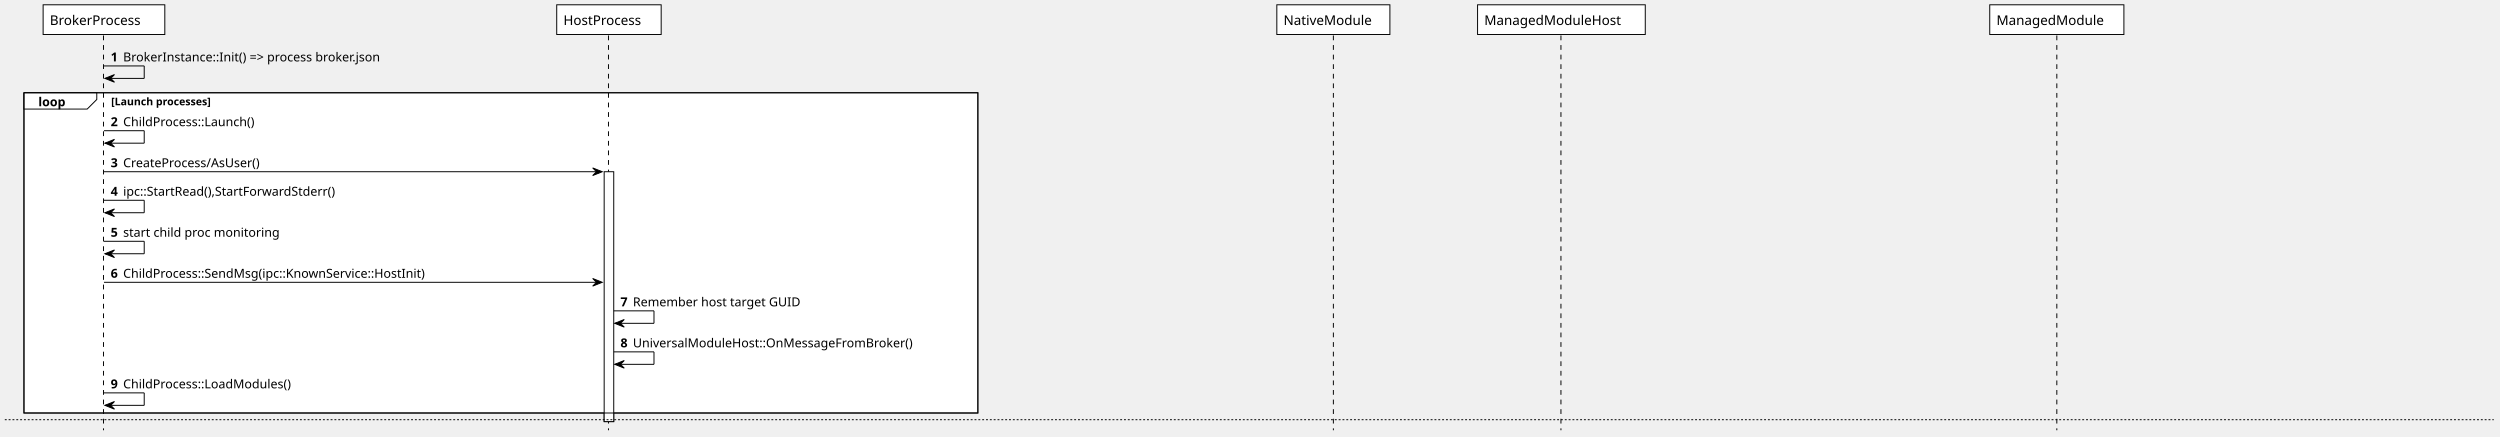
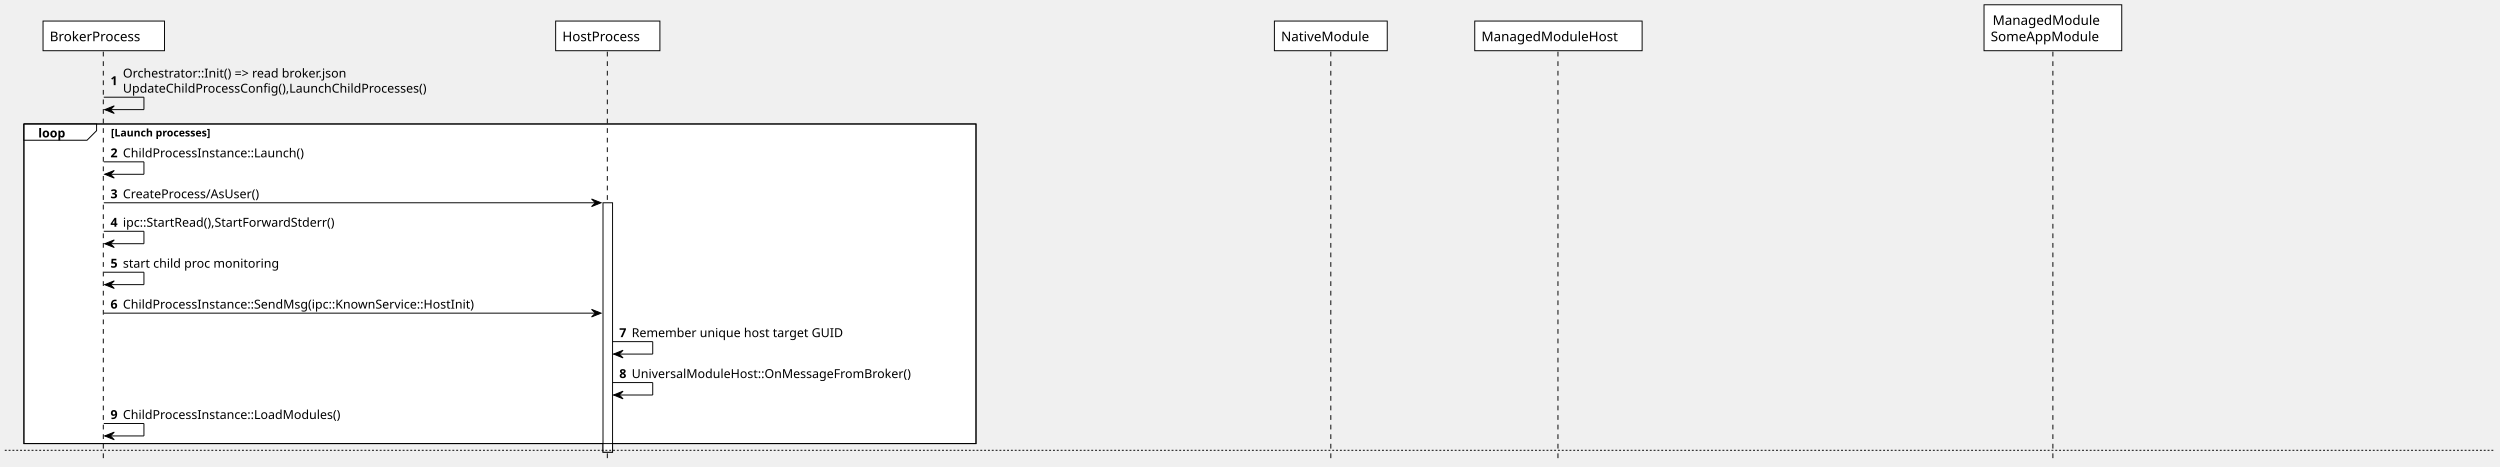
- <svg xmlns="http://www.w3.org/2000/svg" contentScriptType="application/ecmascript" contentStyleType="text/css" height="456px" preserveAspectRatio="none" style="width:2609px;height:456px;background:#FFFFFF;" version="1.1" viewBox="0 0 2609 456" width="2609px" zoomAndPan="magnify">
+ <svg xmlns="http://www.w3.org/2000/svg" contentScriptType="application/ecmascript" contentStyleType="text/css" height="488px" preserveAspectRatio="none" style="width:2614px;height:488px;background:#FFFFFF;" version="1.1" viewBox="0 0 2614 488" width="2614px" zoomAndPan="magnify">
  <defs />
  <g>
-     <rect fill="#FFFFFF" height="260.796" style="stroke:#000000;stroke-width:1.0;" width="10" x="630.5" y="179.212" />
-     <rect fill="#FFFFFF" height="334.194" style="stroke:#000000;stroke-width:1.0;" width="995.5" x="25" y="96.814" />
-     <line style="stroke:#000000;stroke-width:1.0;stroke-dasharray:5.0,5.0;" x1="108" x2="108" y1="37.015" y2="449.008" />
-     <line style="stroke:#000000;stroke-width:1.0;stroke-dasharray:5.0,5.0;" x1="635" x2="635" y1="37.015" y2="449.008" />
-     <line style="stroke:#000000;stroke-width:1.0;stroke-dasharray:5.0,5.0;" x1="1391.5" x2="1391.5" y1="37.015" y2="449.008" />
-     <line style="stroke:#000000;stroke-width:1.0;stroke-dasharray:5.0,5.0;" x1="1629" x2="1629" y1="37.015" y2="449.008" />
-     <line style="stroke:#000000;stroke-width:1.0;stroke-dasharray:5.0,5.0;" x1="2146.5" x2="2146.5" y1="37.015" y2="449.008" />
-     <rect fill="#FFFFFF" height="31.015" style="stroke:#000000;stroke-width:1.0;" width="127" x="45" y="5" />
-     <text fill="#000000" font-family="Verdana" font-size="14" lengthAdjust="spacing" textLength="113" x="52" y="26.075">BrokerProcess</text>
-     <rect fill="#FFFFFF" height="31.015" style="stroke:#000000;stroke-width:1.0;" width="109" x="581" y="5" />
-     <text fill="#000000" font-family="Verdana" font-size="14" lengthAdjust="spacing" textLength="95" x="588" y="26.075">HostProcess</text>
-     <rect fill="#FFFFFF" height="31.015" style="stroke:#000000;stroke-width:1.0;" width="118" x="1332.5" y="5" />
-     <text fill="#000000" font-family="Verdana" font-size="14" lengthAdjust="spacing" textLength="104" x="1339.5" y="26.075">NativeModule</text>
-     <rect fill="#FFFFFF" height="31.015" style="stroke:#000000;stroke-width:1.0;" width="175" x="1542" y="5" />
-     <text fill="#000000" font-family="Verdana" font-size="14" lengthAdjust="spacing" textLength="161" x="1549" y="26.075">ManagedModuleHost</text>
-     <rect fill="#FFFFFF" height="31.015" style="stroke:#000000;stroke-width:1.0;" width="140" x="2076.5" y="5" />
+     <rect fill="#FFFFFF" height="260.796" style="stroke:#000000;stroke-width:1.0;" width="10" x="630.5" y="212.026" />
+     <rect fill="#FFFFFF" height="334.194" style="stroke:#000000;stroke-width:1.0;" width="995.5" x="25" y="129.628" />
+     <line style="stroke:#000000;stroke-width:1.0;stroke-dasharray:5.0,5.0;" x1="108" x2="108" y1="54.029" y2="481.822" />
+     <line style="stroke:#000000;stroke-width:1.0;stroke-dasharray:5.0,5.0;" x1="635" x2="635" y1="54.029" y2="481.822" />
+     <line style="stroke:#000000;stroke-width:1.0;stroke-dasharray:5.0,5.0;" x1="1391.5" x2="1391.5" y1="54.029" y2="481.822" />
+     <line style="stroke:#000000;stroke-width:1.0;stroke-dasharray:5.0,5.0;" x1="1629" x2="1629" y1="54.029" y2="481.822" />
+     <line style="stroke:#000000;stroke-width:1.0;stroke-dasharray:5.0,5.0;" x1="2146.5" x2="2146.5" y1="54.029" y2="481.822" />
+     <rect fill="#FFFFFF" height="31.015" style="stroke:#000000;stroke-width:1.0;" width="127" x="45" y="22.015" />
+     <text fill="#000000" font-family="Verdana" font-size="14" lengthAdjust="spacing" textLength="113" x="52" y="43.09">BrokerProcess</text>
+     <rect fill="#FFFFFF" height="31.015" style="stroke:#000000;stroke-width:1.0;" width="109" x="581" y="22.015" />
+     <text fill="#000000" font-family="Verdana" font-size="14" lengthAdjust="spacing" textLength="95" x="588" y="43.09">HostProcess</text>
+     <rect fill="#FFFFFF" height="31.015" style="stroke:#000000;stroke-width:1.0;" width="118" x="1332.5" y="22.015" />
+     <text fill="#000000" font-family="Verdana" font-size="14" lengthAdjust="spacing" textLength="104" x="1339.5" y="43.09">NativeModule</text>
+     <rect fill="#FFFFFF" height="31.015" style="stroke:#000000;stroke-width:1.0;" width="175" x="1542" y="22.015" />
+     <text fill="#000000" font-family="Verdana" font-size="14" lengthAdjust="spacing" textLength="161" x="1549" y="43.09">ManagedModuleHost</text>
+     <rect fill="#FFFFFF" height="48.029" style="stroke:#000000;stroke-width:1.0;" width="144" x="2074.5" y="5" />
    <text fill="#000000" font-family="Verdana" font-size="14" lengthAdjust="spacing" textLength="126" x="2083.5" y="26.075">ManagedModule</text>
-     <rect fill="#FFFFFF" height="260.796" style="stroke:#000000;stroke-width:1.0;" width="10" x="630.5" y="179.212" />
-     <line style="stroke:#000000;stroke-width:1.0;" x1="108.5" x2="150.5" y1="68.814" y2="68.814" />
-     <line style="stroke:#000000;stroke-width:1.0;" x1="150.5" x2="150.5" y1="68.814" y2="81.814" />
-     <line style="stroke:#000000;stroke-width:1.0;" x1="109.5" x2="150.5" y1="81.814" y2="81.814" />
-     <polygon fill="#000000" points="119.5,77.814,109.5,81.814,119.5,85.814,115.5,81.814" style="stroke:#000000;stroke-width:1.0;" />
-     <text fill="#000000" font-family="Verdana" font-size="13" font-weight="bold" lengthAdjust="spacing" textLength="9" x="115.5" y="64.085">1</text>
-     <text fill="#000000" font-family="Verdana" font-size="13" lengthAdjust="spacing" textLength="335" x="128.5" y="64.085">BrokerInstance::Init() =&gt; process broker.json</text>
-     <path d="M25,96.814 L101,96.814 L101,103.814 L91,113.814 L25,113.814 L25,96.814 " fill="#FFFFFF" style="stroke:#000000;stroke-width:1.0;" />
-     <rect fill="none" height="334.194" style="stroke:#000000;stroke-width:1.0;" width="995.5" x="25" y="96.814" />
-     <text fill="#000000" font-family="Verdana" font-size="13" font-weight="bold" lengthAdjust="spacing" textLength="31" x="40" y="110.884">loop</text>
-     <text fill="#000000" font-family="Verdana" font-size="11" font-weight="bold" lengthAdjust="spacing" textLength="128" x="116" y="109.873">[Launch processes]</text>
-     <line style="stroke:#000000;stroke-width:1.0;" x1="108.5" x2="150.5" y1="136.413" y2="136.413" />
-     <line style="stroke:#000000;stroke-width:1.0;" x1="150.5" x2="150.5" y1="136.413" y2="149.413" />
-     <line style="stroke:#000000;stroke-width:1.0;" x1="109.5" x2="150.5" y1="149.413" y2="149.413" />
-     <polygon fill="#000000" points="119.5,145.413,109.5,149.413,119.5,153.413,115.5,149.413" style="stroke:#000000;stroke-width:1.0;" />
-     <text fill="#000000" font-family="Verdana" font-size="13" font-weight="bold" lengthAdjust="spacing" textLength="9" x="115.5" y="131.683">2</text>
-     <text fill="#000000" font-family="Verdana" font-size="13" lengthAdjust="spacing" textLength="169" x="128.5" y="131.683">ChildProcess::Launch()</text>
-     <polygon fill="#000000" points="618.5,175.212,628.5,179.212,618.5,183.212,622.5,179.212" style="stroke:#000000;stroke-width:1.0;" />
-     <line style="stroke:#000000;stroke-width:1.0;" x1="108.5" x2="624.5" y1="179.212" y2="179.212" />
-     <text fill="#000000" font-family="Verdana" font-size="13" font-weight="bold" lengthAdjust="spacing" textLength="9" x="115.5" y="174.482">3</text>
-     <text fill="#000000" font-family="Verdana" font-size="13" lengthAdjust="spacing" textLength="180" x="128.5" y="174.482">CreateProcess/AsUser()</text>
-     <line style="stroke:#000000;stroke-width:1.0;" x1="108.5" x2="150.5" y1="209.011" y2="209.011" />
-     <line style="stroke:#000000;stroke-width:1.0;" x1="150.5" x2="150.5" y1="209.011" y2="222.011" />
-     <line style="stroke:#000000;stroke-width:1.0;" x1="109.5" x2="150.5" y1="222.011" y2="222.011" />
-     <polygon fill="#000000" points="119.5,218.011,109.5,222.011,119.5,226.011,115.5,222.011" style="stroke:#000000;stroke-width:1.0;" />
-     <text fill="#000000" font-family="Verdana" font-size="13" font-weight="bold" lengthAdjust="spacing" textLength="9" x="115.5" y="204.282">4</text>
-     <text fill="#000000" font-family="Verdana" font-size="13" lengthAdjust="spacing" textLength="277" x="128.5" y="204.282">ipc::StartRead(),StartForwardStderr()</text>
-     <line style="stroke:#000000;stroke-width:1.0;" x1="108.5" x2="150.5" y1="251.81" y2="251.81" />
-     <line style="stroke:#000000;stroke-width:1.0;" x1="150.5" x2="150.5" y1="251.81" y2="264.81" />
-     <line style="stroke:#000000;stroke-width:1.0;" x1="109.5" x2="150.5" y1="264.81" y2="264.81" />
-     <polygon fill="#000000" points="119.5,260.81,109.5,264.81,119.5,268.81,115.5,264.81" style="stroke:#000000;stroke-width:1.0;" />
-     <text fill="#000000" font-family="Verdana" font-size="13" font-weight="bold" lengthAdjust="spacing" textLength="9" x="115.5" y="247.081">5</text>
-     <text fill="#000000" font-family="Verdana" font-size="13" lengthAdjust="spacing" textLength="192" x="128.5" y="247.081">start child proc monitoring</text>
-     <polygon fill="#000000" points="618.5,290.61,628.5,294.61,618.5,298.61,622.5,294.61" style="stroke:#000000;stroke-width:1.0;" />
-     <line style="stroke:#000000;stroke-width:1.0;" x1="108.5" x2="624.5" y1="294.61" y2="294.61" />
-     <text fill="#000000" font-family="Verdana" font-size="13" font-weight="bold" lengthAdjust="spacing" textLength="9" x="115.5" y="289.88">6</text>
-     <text fill="#000000" font-family="Verdana" font-size="13" lengthAdjust="spacing" textLength="384" x="128.5" y="289.88">ChildProcess::SendMsg(ipc::KnownService::HostInit)</text>
-     <line style="stroke:#000000;stroke-width:1.0;" x1="640.5" x2="682.5" y1="324.409" y2="324.409" />
-     <line style="stroke:#000000;stroke-width:1.0;" x1="682.5" x2="682.5" y1="324.409" y2="337.409" />
-     <line style="stroke:#000000;stroke-width:1.0;" x1="641.5" x2="682.5" y1="337.409" y2="337.409" />
-     <polygon fill="#000000" points="651.5,333.409,641.5,337.409,651.5,341.409,647.5,337.409" style="stroke:#000000;stroke-width:1.0;" />
-     <text fill="#000000" font-family="Verdana" font-size="13" font-weight="bold" lengthAdjust="spacing" textLength="9" x="647.5" y="319.68">7</text>
-     <text fill="#000000" font-family="Verdana" font-size="13" lengthAdjust="spacing" textLength="204" x="660.5" y="319.68">Remember host target GUID</text>
-     <line style="stroke:#000000;stroke-width:1.0;" x1="640.5" x2="682.5" y1="367.209" y2="367.209" />
-     <line style="stroke:#000000;stroke-width:1.0;" x1="682.5" x2="682.5" y1="367.209" y2="380.209" />
-     <line style="stroke:#000000;stroke-width:1.0;" x1="641.5" x2="682.5" y1="380.209" y2="380.209" />
-     <polygon fill="#000000" points="651.5,376.209,641.5,380.209,651.5,384.209,647.5,380.209" style="stroke:#000000;stroke-width:1.0;" />
-     <text fill="#000000" font-family="Verdana" font-size="13" font-weight="bold" lengthAdjust="spacing" textLength="9" x="647.5" y="362.479">8</text>
-     <text fill="#000000" font-family="Verdana" font-size="13" lengthAdjust="spacing" textLength="348" x="660.5" y="362.479">UniversalModuleHost::OnMessageFromBroker()</text>
-     <line style="stroke:#000000;stroke-width:1.0;" x1="108.5" x2="150.5" y1="410.008" y2="410.008" />
-     <line style="stroke:#000000;stroke-width:1.0;" x1="150.5" x2="150.5" y1="410.008" y2="423.008" />
-     <line style="stroke:#000000;stroke-width:1.0;" x1="109.5" x2="150.5" y1="423.008" y2="423.008" />
-     <polygon fill="#000000" points="119.5,419.008,109.5,423.008,119.5,427.008,115.5,423.008" style="stroke:#000000;stroke-width:1.0;" />
-     <text fill="#000000" font-family="Verdana" font-size="13" font-weight="bold" lengthAdjust="spacing" textLength="9" x="115.5" y="405.278">9</text>
-     <text fill="#000000" font-family="Verdana" font-size="13" lengthAdjust="spacing" textLength="212" x="128.5" y="405.278">ChildProcess::LoadModules()</text>
-     <line style="stroke:#000000;stroke-width:1.0;stroke-dasharray:2.0,2.0;" x1="5" x2="2602.5" y1="438.008" y2="438.008" />
+     <text fill="#000000" font-family="Verdana" font-size="14" lengthAdjust="spacing" textLength="130" x="2081.5" y="43.09">SomeAppModule</text>
+     <rect fill="#FFFFFF" height="260.796" style="stroke:#000000;stroke-width:1.0;" width="10" x="630.5" y="212.026" />
+     <line style="stroke:#000000;stroke-width:1.0;" x1="108.5" x2="150.5" y1="101.628" y2="101.628" />
+     <line style="stroke:#000000;stroke-width:1.0;" x1="150.5" x2="150.5" y1="101.628" y2="114.628" />
+     <line style="stroke:#000000;stroke-width:1.0;" x1="109.5" x2="150.5" y1="114.628" y2="114.628" />
+     <polygon fill="#000000" points="119.5,110.628,109.5,114.628,119.5,118.628,115.5,114.628" style="stroke:#000000;stroke-width:1.0;" />
+     <text fill="#000000" font-family="Verdana" font-size="13" font-weight="bold" lengthAdjust="spacing" textLength="9" x="115.5" y="88.999">1</text>
+     <text fill="#000000" font-family="Verdana" font-size="13" lengthAdjust="spacing" textLength="292" x="128.5" y="81.099">Orchestrator::Init() =&gt; read broker.json</text>
+     <text fill="#000000" font-family="Verdana" font-size="13" lengthAdjust="spacing" textLength="386" x="128.5" y="96.898">UpdateChildProcessConfig(),LaunchChildProcesses()</text>
+     <path d="M25,129.628 L101,129.628 L101,136.628 L91,146.628 L25,146.628 L25,129.628 " fill="#FFFFFF" style="stroke:#000000;stroke-width:1.0;" />
+     <rect fill="none" height="334.194" style="stroke:#000000;stroke-width:1.0;" width="995.5" x="25" y="129.628" />
+     <text fill="#000000" font-family="Verdana" font-size="13" font-weight="bold" lengthAdjust="spacing" textLength="31" x="40" y="143.698">loop</text>
+     <text fill="#000000" font-family="Verdana" font-size="11" font-weight="bold" lengthAdjust="spacing" textLength="128" x="116" y="142.687">[Launch processes]</text>
+     <line style="stroke:#000000;stroke-width:1.0;" x1="108.5" x2="150.5" y1="169.227" y2="169.227" />
+     <line style="stroke:#000000;stroke-width:1.0;" x1="150.5" x2="150.5" y1="169.227" y2="182.227" />
+     <line style="stroke:#000000;stroke-width:1.0;" x1="109.5" x2="150.5" y1="182.227" y2="182.227" />
+     <polygon fill="#000000" points="119.5,178.227,109.5,182.227,119.5,186.227,115.5,182.227" style="stroke:#000000;stroke-width:1.0;" />
+     <text fill="#000000" font-family="Verdana" font-size="13" font-weight="bold" lengthAdjust="spacing" textLength="9" x="115.5" y="164.497">2</text>
+     <text fill="#000000" font-family="Verdana" font-size="13" lengthAdjust="spacing" textLength="233" x="128.5" y="164.497">ChildProcessInstance::Launch()</text>
+     <polygon fill="#000000" points="618.5,208.026,628.5,212.026,618.5,216.026,622.5,212.026" style="stroke:#000000;stroke-width:1.0;" />
+     <line style="stroke:#000000;stroke-width:1.0;" x1="108.5" x2="624.5" y1="212.026" y2="212.026" />
+     <text fill="#000000" font-family="Verdana" font-size="13" font-weight="bold" lengthAdjust="spacing" textLength="9" x="115.5" y="207.296">3</text>
+     <text fill="#000000" font-family="Verdana" font-size="13" lengthAdjust="spacing" textLength="180" x="128.5" y="207.296">CreateProcess/AsUser()</text>
+     <line style="stroke:#000000;stroke-width:1.0;" x1="108.5" x2="150.5" y1="241.825" y2="241.825" />
+     <line style="stroke:#000000;stroke-width:1.0;" x1="150.5" x2="150.5" y1="241.825" y2="254.825" />
+     <line style="stroke:#000000;stroke-width:1.0;" x1="109.5" x2="150.5" y1="254.825" y2="254.825" />
+     <polygon fill="#000000" points="119.5,250.825,109.5,254.825,119.5,258.825,115.5,254.825" style="stroke:#000000;stroke-width:1.0;" />
+     <text fill="#000000" font-family="Verdana" font-size="13" font-weight="bold" lengthAdjust="spacing" textLength="9" x="115.5" y="237.096">4</text>
+     <text fill="#000000" font-family="Verdana" font-size="13" lengthAdjust="spacing" textLength="277" x="128.5" y="237.096">ipc::StartRead(),StartForwardStderr()</text>
+     <line style="stroke:#000000;stroke-width:1.0;" x1="108.5" x2="150.5" y1="284.625" y2="284.625" />
+     <line style="stroke:#000000;stroke-width:1.0;" x1="150.5" x2="150.5" y1="284.625" y2="297.625" />
+     <line style="stroke:#000000;stroke-width:1.0;" x1="109.5" x2="150.5" y1="297.625" y2="297.625" />
+     <polygon fill="#000000" points="119.5,293.625,109.5,297.625,119.5,301.625,115.5,297.625" style="stroke:#000000;stroke-width:1.0;" />
+     <text fill="#000000" font-family="Verdana" font-size="13" font-weight="bold" lengthAdjust="spacing" textLength="9" x="115.5" y="279.895">5</text>
+     <text fill="#000000" font-family="Verdana" font-size="13" lengthAdjust="spacing" textLength="192" x="128.5" y="279.895">start child proc monitoring</text>
+     <polygon fill="#000000" points="618.5,323.424,628.5,327.424,618.5,331.424,622.5,327.424" style="stroke:#000000;stroke-width:1.0;" />
+     <line style="stroke:#000000;stroke-width:1.0;" x1="108.5" x2="624.5" y1="327.424" y2="327.424" />
+     <text fill="#000000" font-family="Verdana" font-size="13" font-weight="bold" lengthAdjust="spacing" textLength="9" x="115.5" y="322.694">6</text>
+     <text fill="#000000" font-family="Verdana" font-size="13" lengthAdjust="spacing" textLength="448" x="128.5" y="322.694">ChildProcessInstance::SendMsg(ipc::KnownService::HostInit)</text>
+     <line style="stroke:#000000;stroke-width:1.0;" x1="640.5" x2="682.5" y1="357.223" y2="357.223" />
+     <line style="stroke:#000000;stroke-width:1.0;" x1="682.5" x2="682.5" y1="357.223" y2="370.223" />
+     <line style="stroke:#000000;stroke-width:1.0;" x1="641.5" x2="682.5" y1="370.223" y2="370.223" />
+     <polygon fill="#000000" points="651.5,366.223,641.5,370.223,651.5,374.223,647.5,370.223" style="stroke:#000000;stroke-width:1.0;" />
+     <text fill="#000000" font-family="Verdana" font-size="13" font-weight="bold" lengthAdjust="spacing" textLength="9" x="647.5" y="352.494">7</text>
+     <text fill="#000000" font-family="Verdana" font-size="13" lengthAdjust="spacing" textLength="257" x="660.5" y="352.494">Remember unique host target GUID</text>
+     <line style="stroke:#000000;stroke-width:1.0;" x1="640.5" x2="682.5" y1="400.022" y2="400.022" />
+     <line style="stroke:#000000;stroke-width:1.0;" x1="682.5" x2="682.5" y1="400.022" y2="413.022" />
+     <line style="stroke:#000000;stroke-width:1.0;" x1="641.5" x2="682.5" y1="413.022" y2="413.022" />
+     <polygon fill="#000000" points="651.5,409.022,641.5,413.022,651.5,417.022,647.5,413.022" style="stroke:#000000;stroke-width:1.0;" />
+     <text fill="#000000" font-family="Verdana" font-size="13" font-weight="bold" lengthAdjust="spacing" textLength="9" x="647.5" y="395.293">8</text>
+     <text fill="#000000" font-family="Verdana" font-size="13" lengthAdjust="spacing" textLength="348" x="660.5" y="395.293">UniversalModuleHost::OnMessageFromBroker()</text>
+     <line style="stroke:#000000;stroke-width:1.0;" x1="108.5" x2="150.5" y1="442.822" y2="442.822" />
+     <line style="stroke:#000000;stroke-width:1.0;" x1="150.5" x2="150.5" y1="442.822" y2="455.822" />
+     <line style="stroke:#000000;stroke-width:1.0;" x1="109.5" x2="150.5" y1="455.822" y2="455.822" />
+     <polygon fill="#000000" points="119.5,451.822,109.5,455.822,119.5,459.822,115.5,455.822" style="stroke:#000000;stroke-width:1.0;" />
+     <text fill="#000000" font-family="Verdana" font-size="13" font-weight="bold" lengthAdjust="spacing" textLength="9" x="115.5" y="438.092">9</text>
+     <text fill="#000000" font-family="Verdana" font-size="13" lengthAdjust="spacing" textLength="276" x="128.5" y="438.092">ChildProcessInstance::LoadModules()</text>
+     <line style="stroke:#000000;stroke-width:1.0;stroke-dasharray:2.0,2.0;" x1="5" x2="2607.5" y1="470.822" y2="470.822" />
  </g>
</svg>
